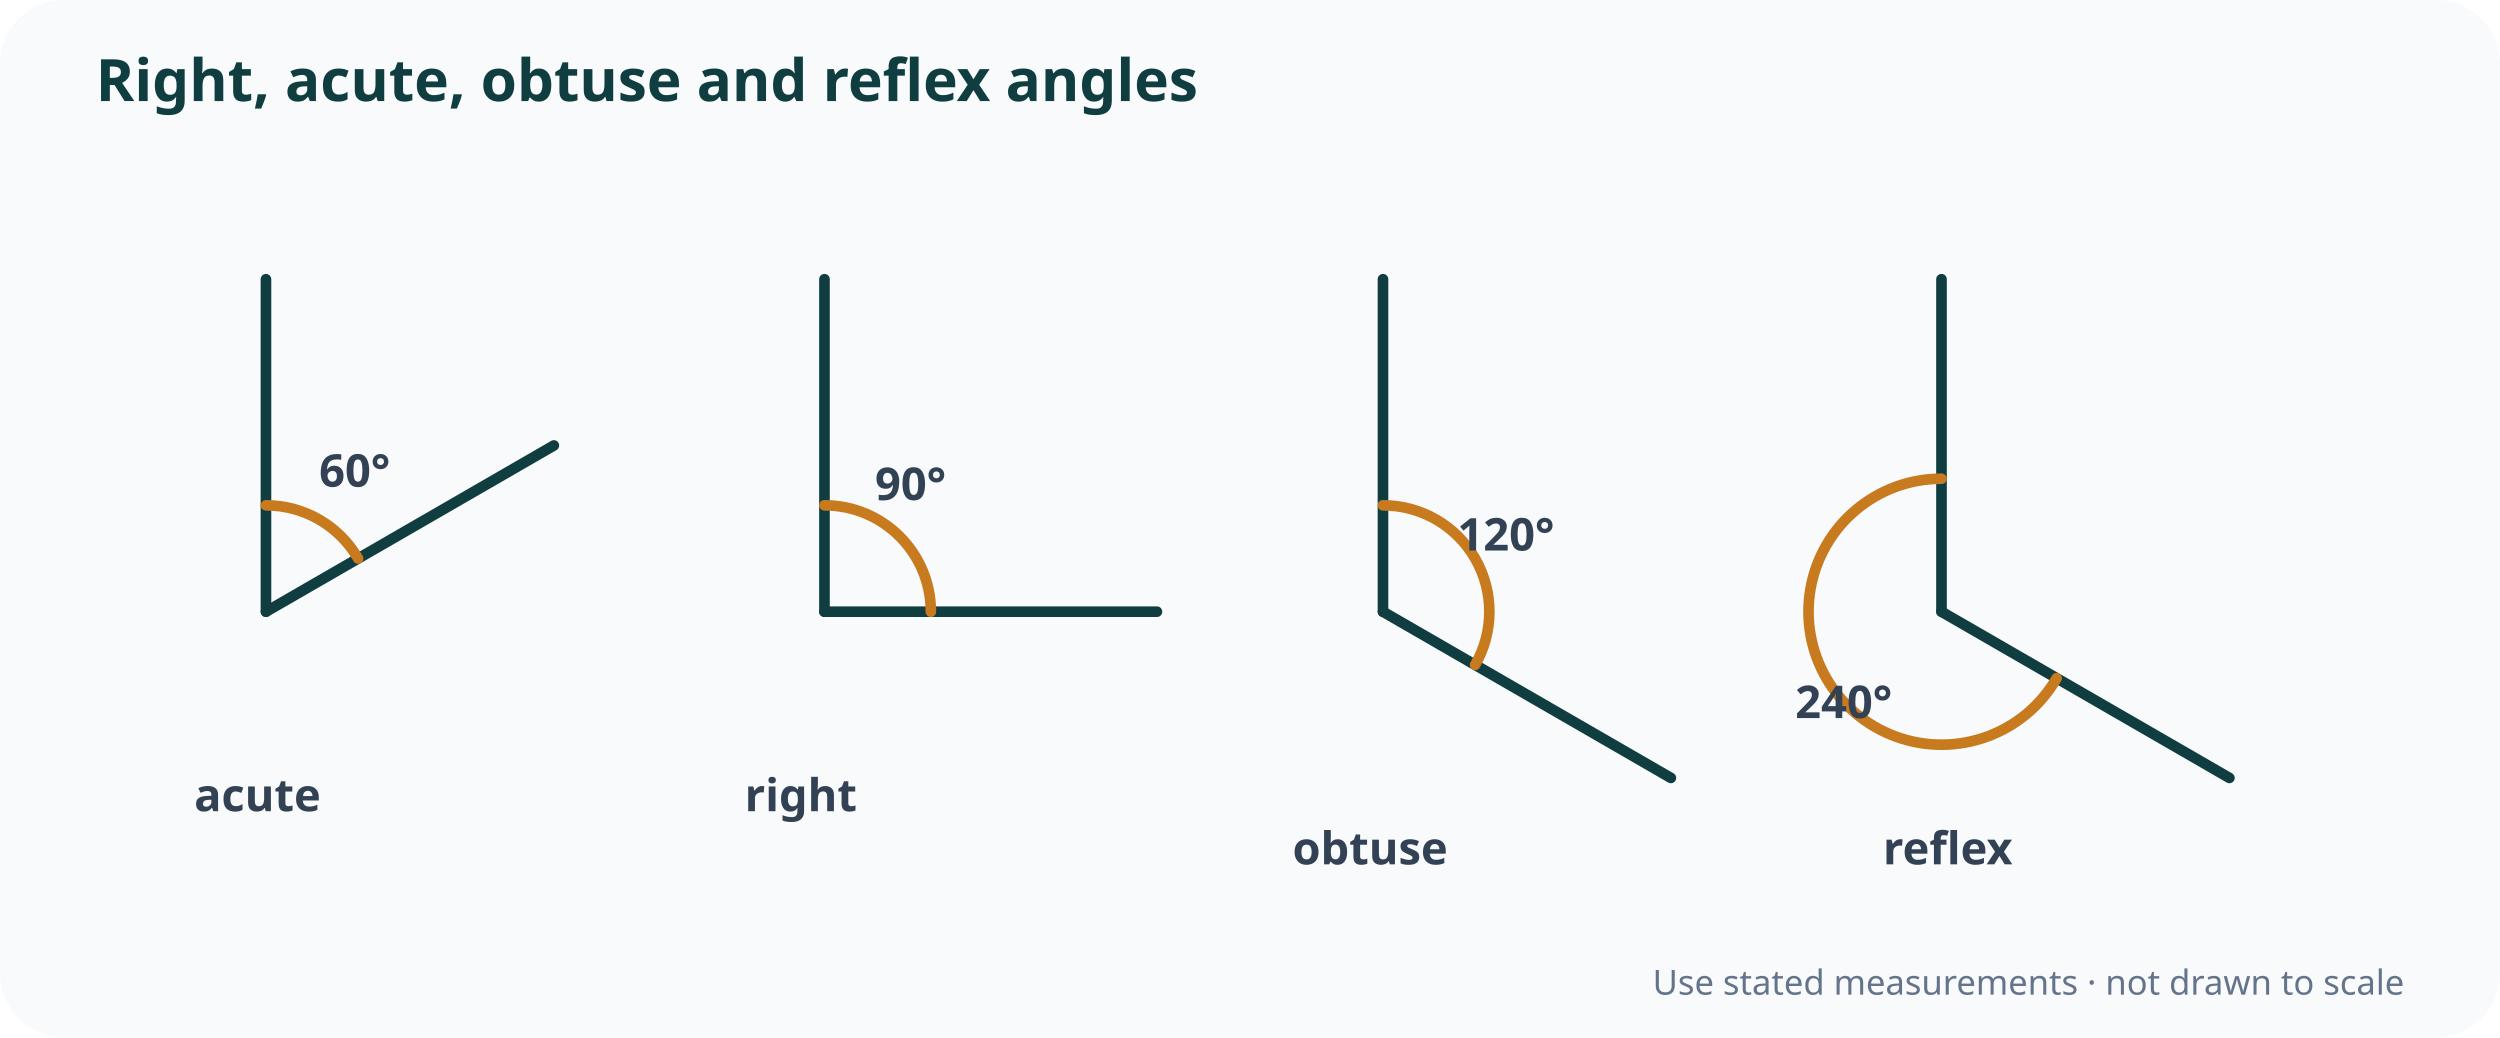
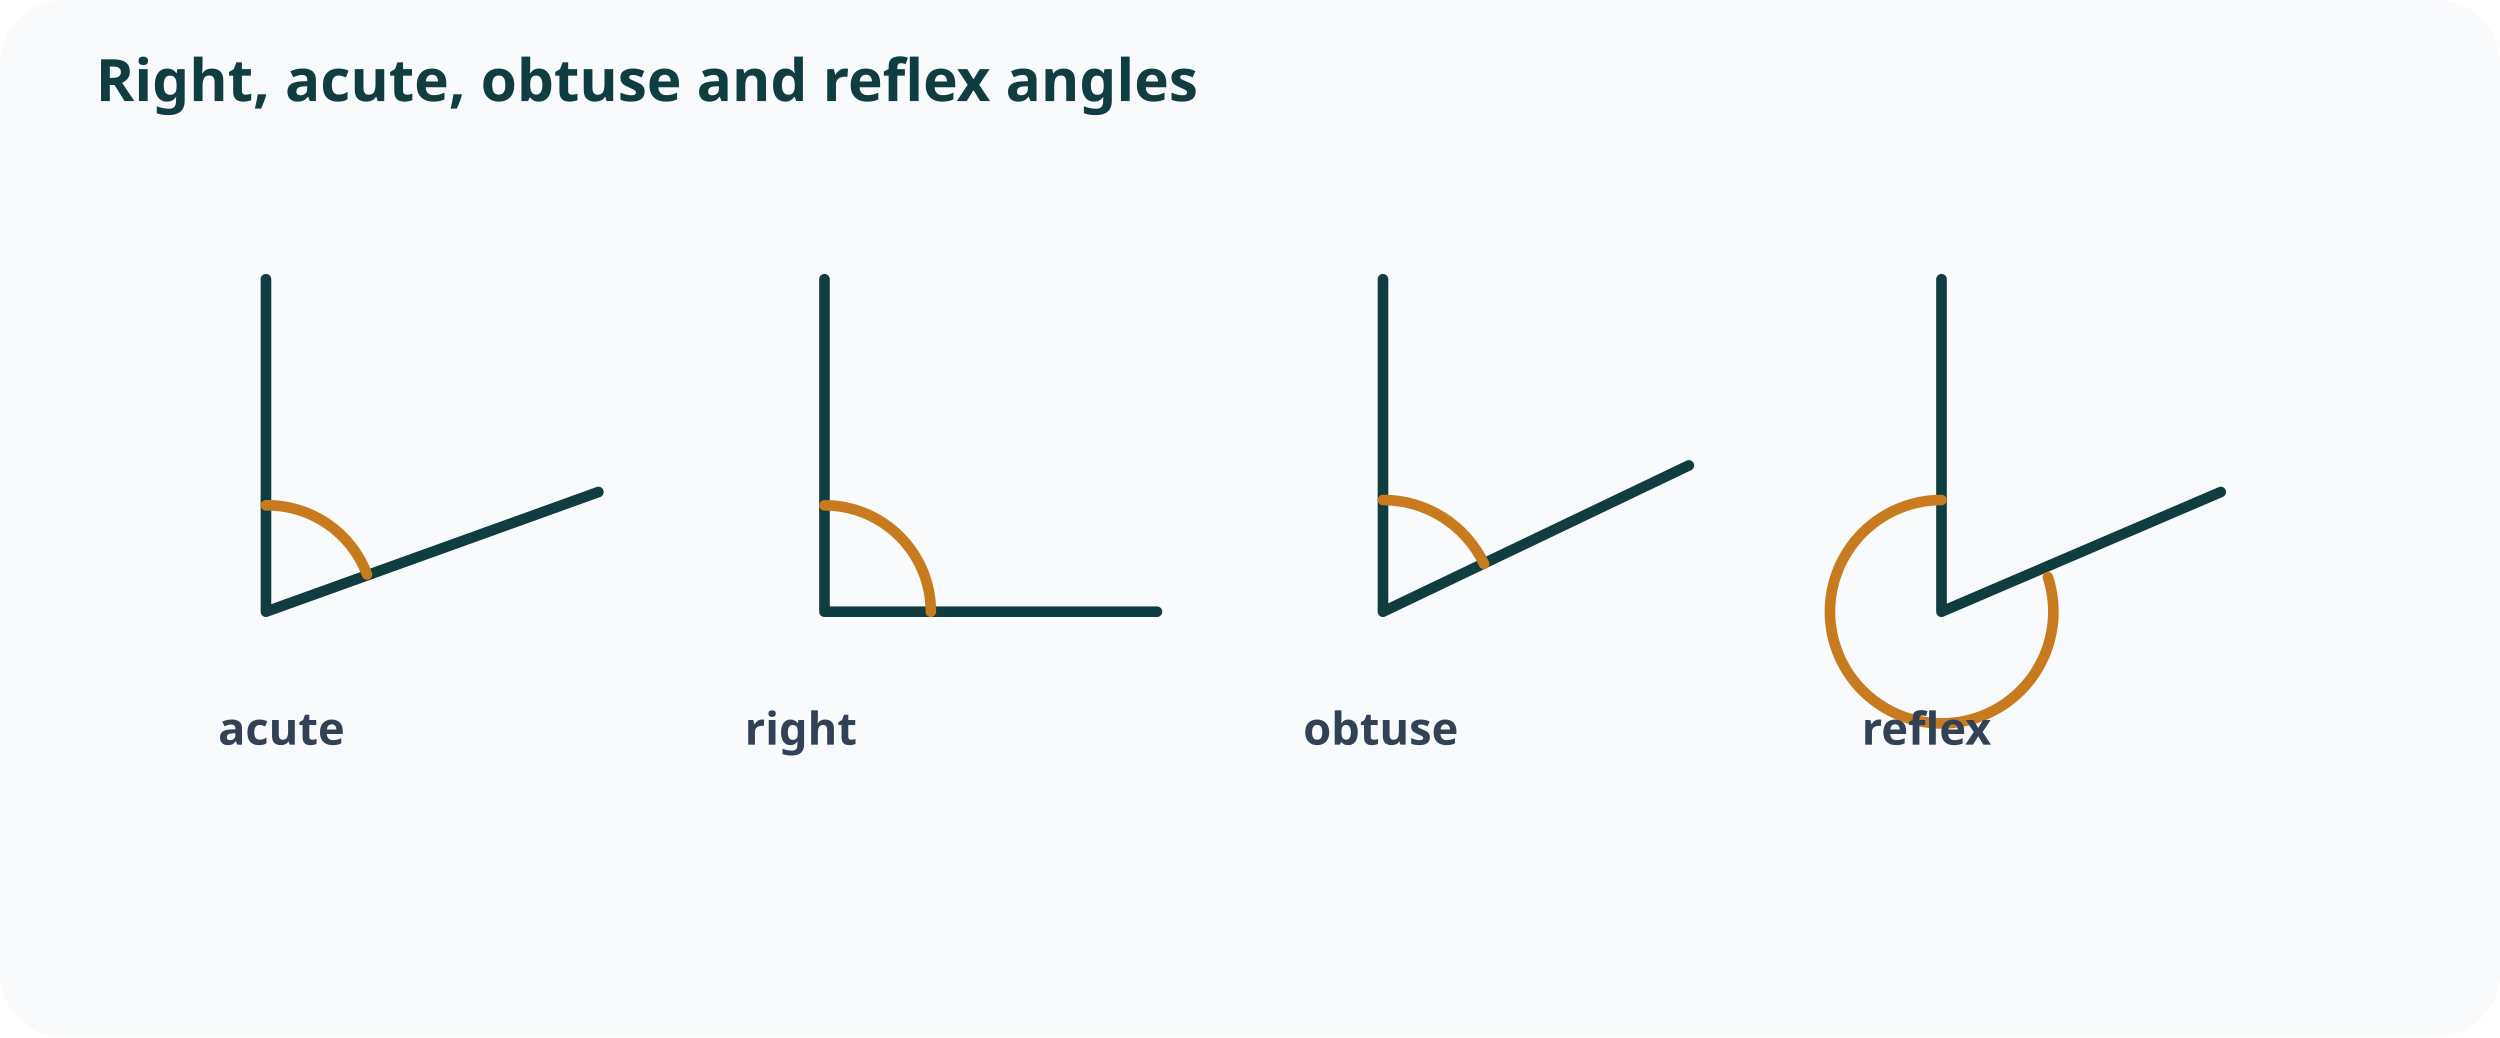
<svg xmlns="http://www.w3.org/2000/svg" viewBox="0 0 940 390" role="img" aria-labelledby="title desc">
  <defs>
    <marker id="arrow" markerWidth="10" markerHeight="10" refX="8" refY="3" orient="auto">
      <path d="M0,0 L0,6 L9,3 z" fill="#0f766e" />
    </marker>
  </defs>
  <rect width="940" height="390" rx="24" fill="#f8fafc" />
  <text x="36" y="38" class="heading">Right, acute, obtuse and reflex angles</text>
  <g fill="none" stroke="#0f3d40" stroke-width="4" stroke-linecap="round" stroke-linejoin="round">
-     <g data-angle-kind="acute" data-angle-degrees="60">
-       <line x1="100" y1="230" x2="100" y2="105" />
-       <line x1="100" y1="230" x2="208.25" y2="167.5" />
-       <path class="arc" d="M100 190 A40 40 0 0 1 134.64 210" />
-       <text x="120" y="183" class="degree">60°</text>
-       <text x="73" y="305">acute</text>
-     </g>
-     <g data-angle-kind="right" data-angle-degrees="90">
-       <line x1="310" y1="230" x2="310" y2="105" />
-       <line x1="310" y1="230" x2="435" y2="230" />
-       <path class="arc" d="M310 190 A40 40 0 0 1 350 230" />
-       <text x="329" y="188" class="degree">90°</text>
-       <text x="280" y="305">right</text>
-     </g>
-     <g data-angle-kind="obtuse" data-angle-degrees="120">
-       <line x1="520" y1="230" x2="520" y2="105" />
-       <line x1="520" y1="230" x2="628.25" y2="292.5" />
-       <path class="arc" d="M520 190 A40 40 0 0 1 554.64 250" />
-       <text x="548" y="207" class="degree">120°</text>
-       <text x="486" y="325">obtuse</text>
-     </g>
-     <g data-angle-kind="reflex" data-angle-degrees="240">
-       <line x1="730" y1="230" x2="730" y2="105" />
-       <line x1="730" y1="230" x2="838.25" y2="292.5" />
-       <path class="arc" d="M730 180 A50 50 0 1 0 773.3 255" />
-       <text x="675" y="270" class="degree">240°</text>
-       <text x="708" y="325">reflex</text>
-     </g>
+     <path d="M100 230 L100 105 M100 230 L225 185 M310 230 L310 105 M310 230 L435 230" />
+     <path d="M520 230 L520 105 M520 230 L635 175 M730 230 L730 105 M730 230 L835 185" />
+     <path class="arc" d="M100 190 A40 40 0 0 1 138 216 M310 190 A40 40 0 0 1 350 230 M520 188 A42 42 0 0 1 558 212 M730 188 A42 42 0 1 0 770 217" />
+     <text x="82" y="280">acute</text>
+     <text x="280" y="280">right</text>
+     <text x="490" y="280">obtuse</text>
+     <text x="700" y="280">reflex</text>
  </g>
-   <text x="904" y="374" text-anchor="end" class="note">Use stated measurements · not drawn to scale</text>
-   <style>.heading{font:700 22px system-ui;fill:#0f3d40} text{font:600 17px system-ui;fill:#334155;stroke:none} .note{font:500 13px system-ui;fill:#64748b} .arc{stroke:#c87a1e} .mark{stroke:#c87a1e} .faint{stroke:#94a3b8;stroke-width:2} .dash{stroke:#c87a1e;stroke-dasharray:8 8} .arrow{stroke:#0f766e;marker-end:url(#arrow)} .grid{stroke:#dbe4e6;stroke-width:1}</style>
+   <style>.heading{font:700 22px system-ui;fill:#0f3d40} text{font:600 17px system-ui;fill:#334155;stroke:none} .arc{stroke:#c87a1e} .mark{stroke:#c87a1e} .faint{stroke:#94a3b8;stroke-width:2} .dash{stroke:#c87a1e;stroke-dasharray:8 8} .arrow{stroke:#0f766e;marker-end:url(#arrow)} .grid{stroke:#dbe4e6;stroke-width:1}</style>
</svg>
